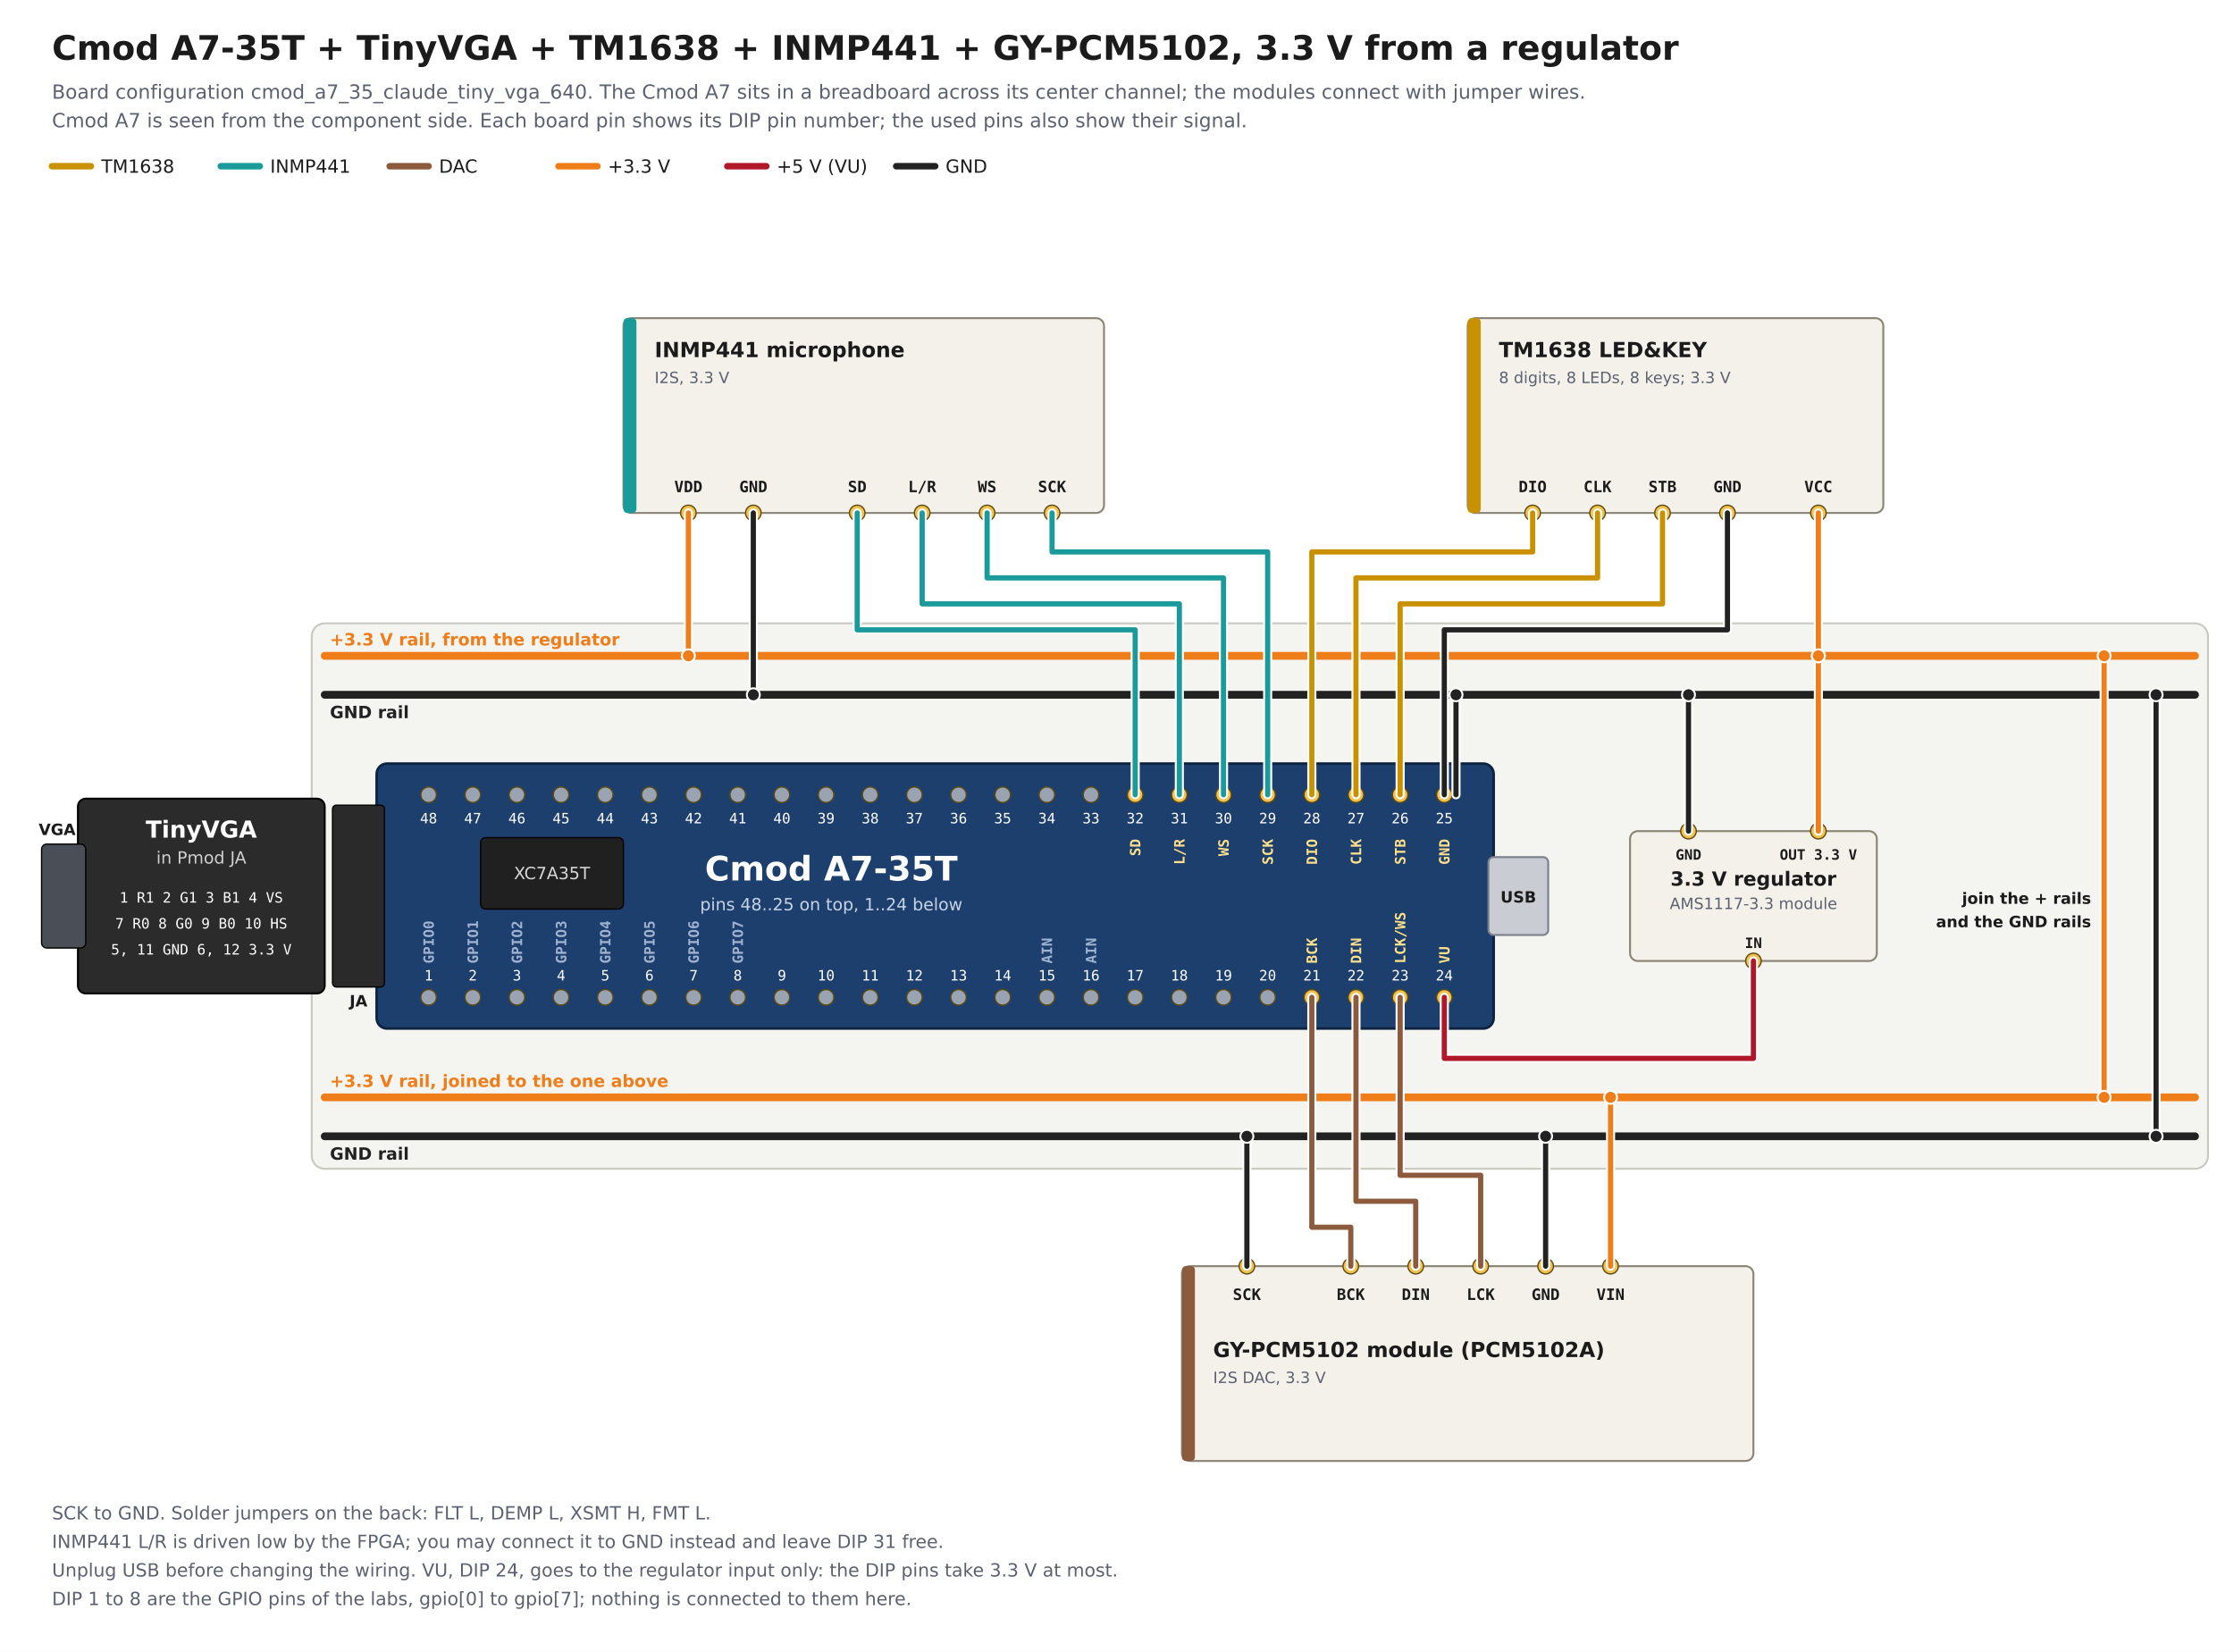
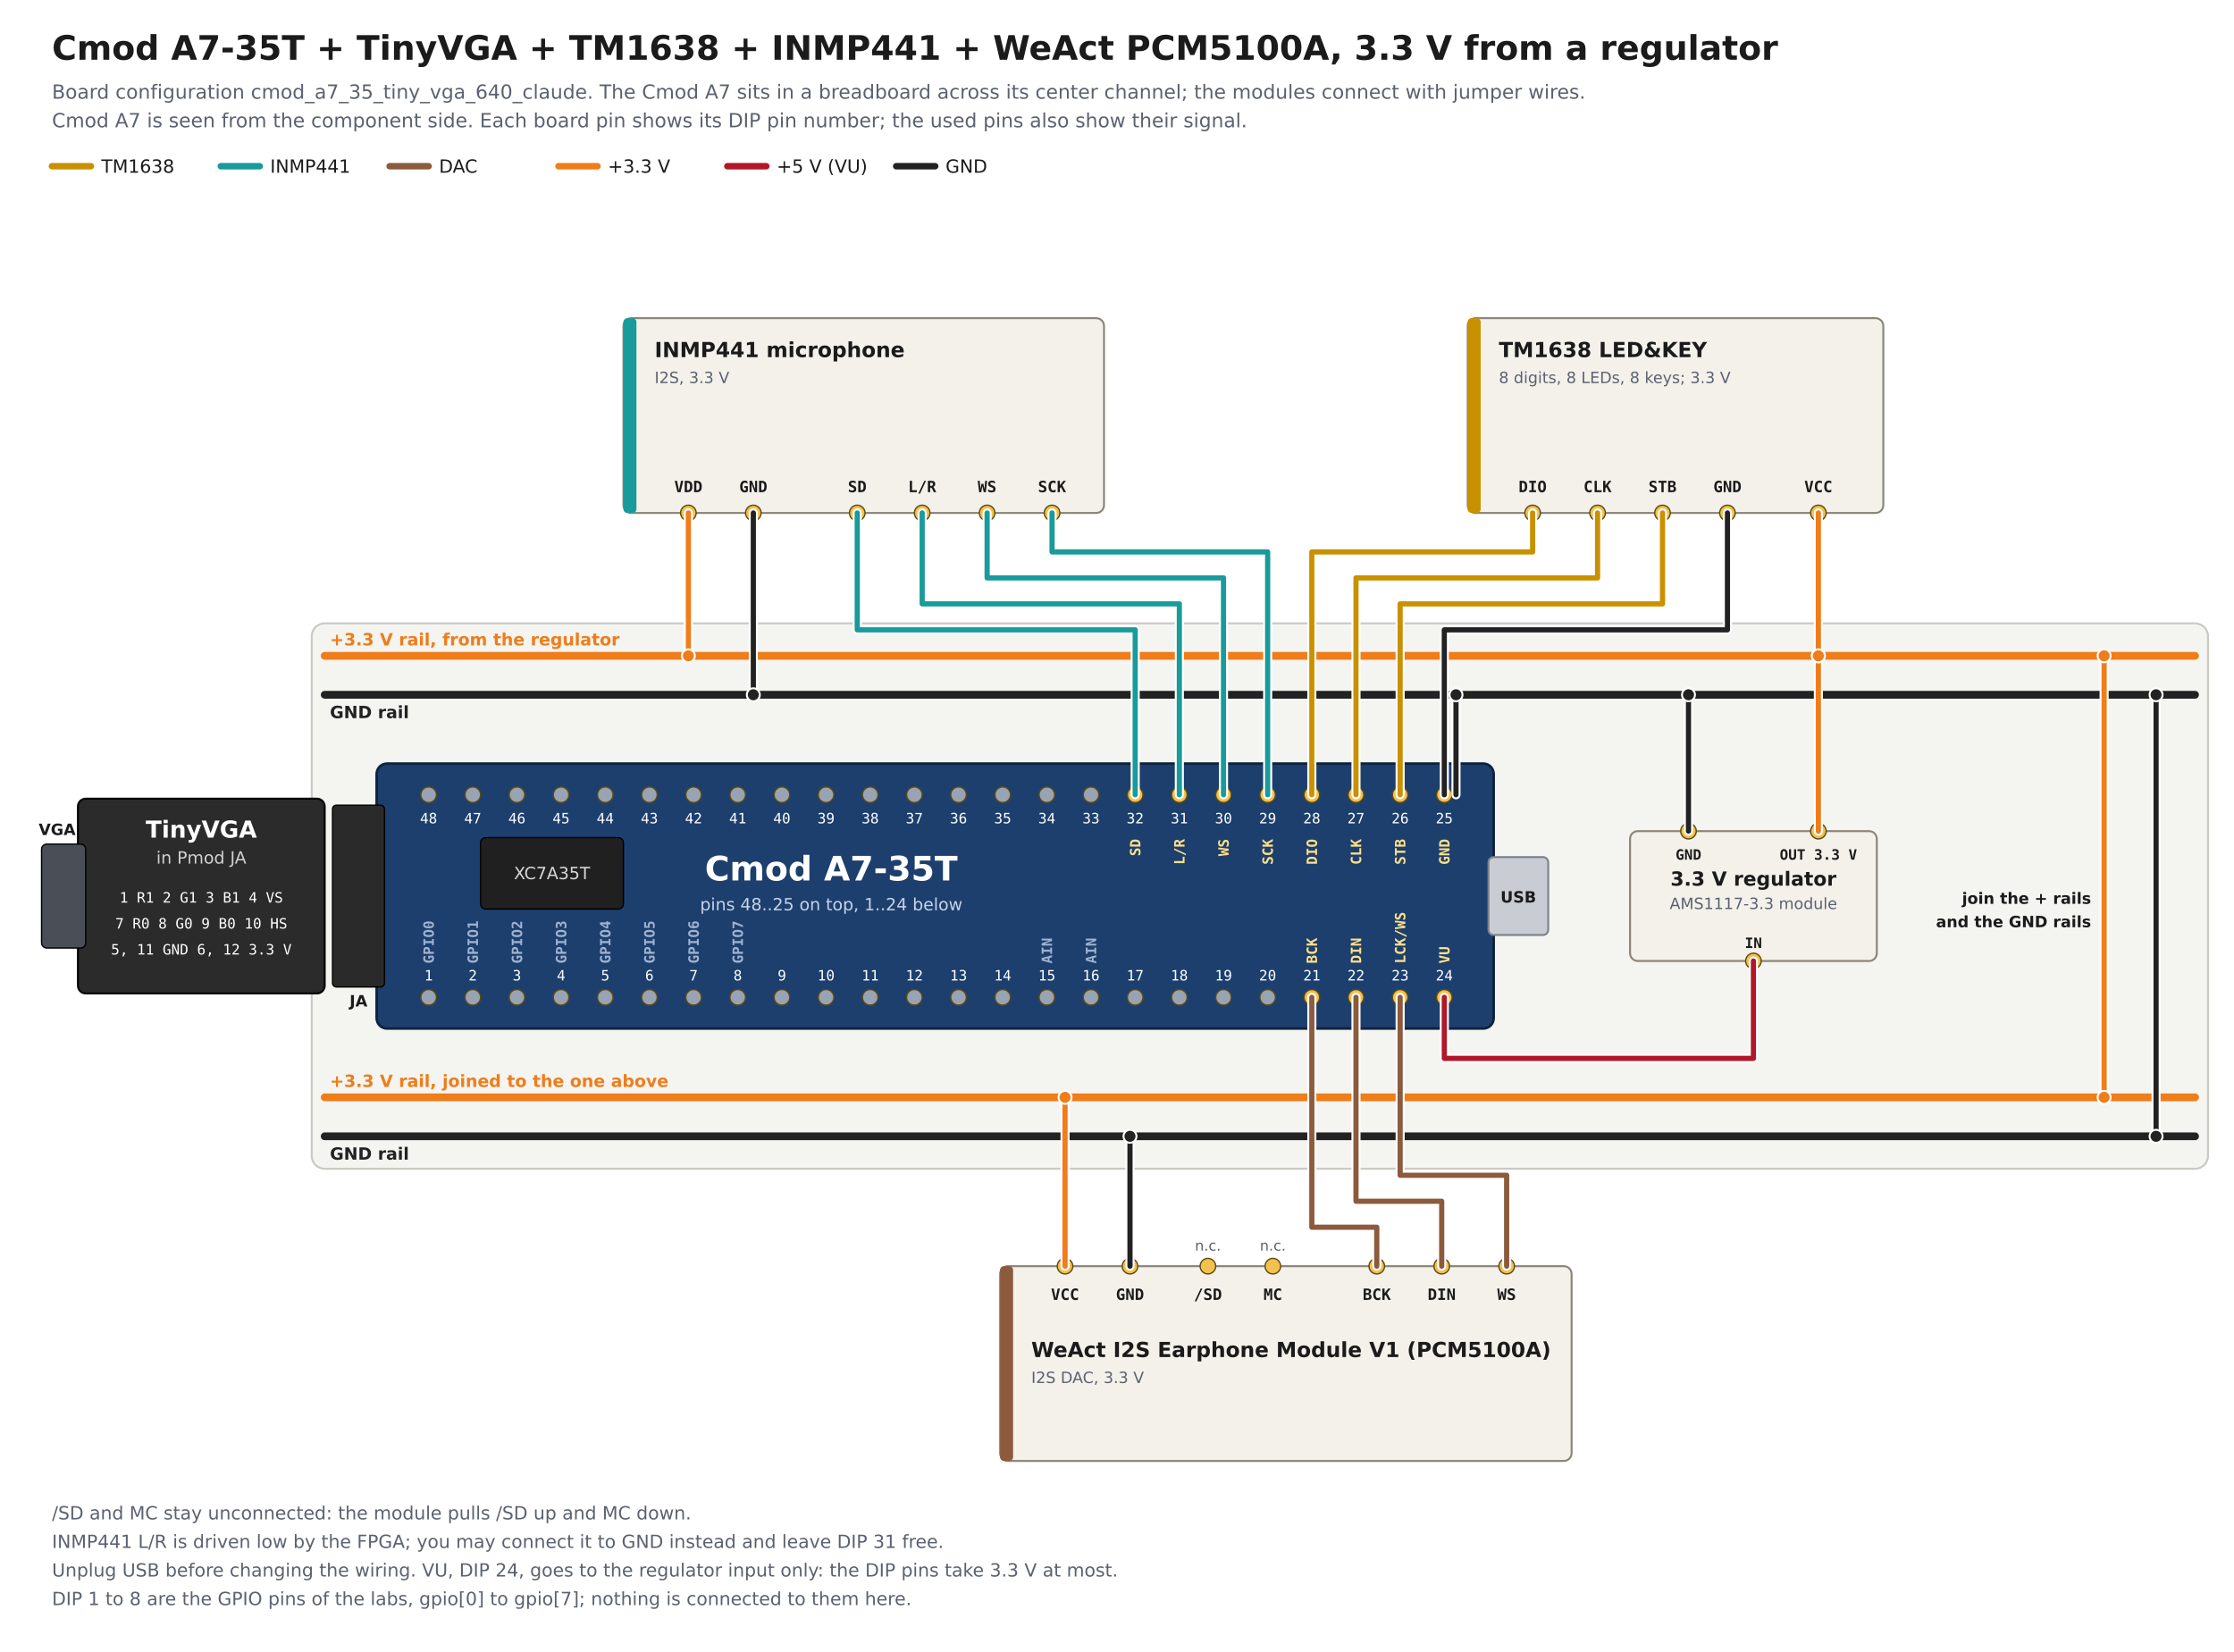
<svg xmlns="http://www.w3.org/2000/svg" width="1720" height="1272" viewBox="0 0 1720 1272">
  <rect width="1720" height="1272" fill="#ffffff" />
-   <text x="40" y="46" font-family="DejaVu Sans, Liberation Sans, Arial, sans-serif" font-size="26" font-weight="bold" fill="#1b1b1b" text-anchor="start">Cmod A7-35T + TinyVGA + TM1638 + INMP441 + GY-PCM5102, 3.3 V from a regulator</text>
-   <text x="40" y="76" font-family="DejaVu Sans, Liberation Sans, Arial, sans-serif" font-size="15" font-weight="normal" fill="#5b6170" text-anchor="start">Board configuration cmod_a7_35_claude_tiny_vga_640. The Cmod A7 sits in a breadboard across its center channel; the modules connect with jumper wires.</text>
+   <text x="40" y="46" font-family="DejaVu Sans, Liberation Sans, Arial, sans-serif" font-size="26" font-weight="bold" fill="#1b1b1b" text-anchor="start">Cmod A7-35T + TinyVGA + TM1638 + INMP441 + WeAct PCM5100A, 3.3 V from a regulator</text>
+   <text x="40" y="76" font-family="DejaVu Sans, Liberation Sans, Arial, sans-serif" font-size="15" font-weight="normal" fill="#5b6170" text-anchor="start">Board configuration cmod_a7_35_tiny_vga_640_claude. The Cmod A7 sits in a breadboard across its center channel; the modules connect with jumper wires.</text>
  <text x="40" y="98" font-family="DejaVu Sans, Liberation Sans, Arial, sans-serif" font-size="15" font-weight="normal" fill="#5b6170" text-anchor="start">Cmod A7 is seen from the component side. Each board pin shows its DIP pin number; the used pins also show their signal.</text>
  <line x1="40" y1="128" x2="70" y2="128" stroke="#c99100" stroke-width="5" stroke-linecap="round" />
  <text x="78" y="133" font-family="DejaVu Sans, Liberation Sans, Arial, sans-serif" font-size="14" font-weight="normal" fill="#1b1b1b" text-anchor="start">TM1638</text>
  <line x1="170" y1="128" x2="200" y2="128" stroke="#1a9a9a" stroke-width="5" stroke-linecap="round" />
  <text x="208" y="133" font-family="DejaVu Sans, Liberation Sans, Arial, sans-serif" font-size="14" font-weight="normal" fill="#1b1b1b" text-anchor="start">INMP441</text>
  <line x1="300" y1="128" x2="330" y2="128" stroke="#8c5a3c" stroke-width="5" stroke-linecap="round" />
  <text x="338" y="133" font-family="DejaVu Sans, Liberation Sans, Arial, sans-serif" font-size="14" font-weight="normal" fill="#1b1b1b" text-anchor="start">DAC</text>
  <line x1="430" y1="128" x2="460" y2="128" stroke="#ef7d1a" stroke-width="5" stroke-linecap="round" />
  <text x="468" y="133" font-family="DejaVu Sans, Liberation Sans, Arial, sans-serif" font-size="14" font-weight="normal" fill="#1b1b1b" text-anchor="start">+3.3 V</text>
  <line x1="560" y1="128" x2="590" y2="128" stroke="#b0182a" stroke-width="5" stroke-linecap="round" />
  <text x="598" y="133" font-family="DejaVu Sans, Liberation Sans, Arial, sans-serif" font-size="14" font-weight="normal" fill="#1b1b1b" text-anchor="start">+5 V (VU)</text>
  <line x1="690" y1="128" x2="720" y2="128" stroke="#222222" stroke-width="5" stroke-linecap="round" />
  <text x="728" y="133" font-family="DejaVu Sans, Liberation Sans, Arial, sans-serif" font-size="14" font-weight="normal" fill="#1b1b1b" text-anchor="start">GND</text>
  <g transform="translate(0 0)">
    <rect x="240" y="480" width="1460" height="420" rx="10" fill="#f4f4f1" stroke="#c9c9c2" stroke-width="1.5" />
    <text x="254" y="497" font-family="DejaVu Sans, Liberation Sans, Arial, sans-serif" font-size="13" font-weight="bold" fill="#ef7d1a" text-anchor="start">+3.3 V rail, from the regulator</text>
    <text x="254" y="553" font-family="DejaVu Sans, Liberation Sans, Arial, sans-serif" font-size="13" font-weight="bold" fill="#222222" text-anchor="start">GND rail</text>
    <text x="254" y="837" font-family="DejaVu Sans, Liberation Sans, Arial, sans-serif" font-size="13" font-weight="bold" fill="#ef7d1a" text-anchor="start">+3.3 V rail, joined to the one above</text>
    <text x="254" y="893" font-family="DejaVu Sans, Liberation Sans, Arial, sans-serif" font-size="13" font-weight="bold" fill="#222222" text-anchor="start">GND rail</text>
    <line x1="250" y1="505" x2="1690" y2="505" stroke="#ef7d1a" stroke-width="6" stroke-linecap="round" />
    <line x1="250" y1="535" x2="1690" y2="535" stroke="#222222" stroke-width="6" stroke-linecap="round" />
    <line x1="250" y1="845" x2="1690" y2="845" stroke="#ef7d1a" stroke-width="6" stroke-linecap="round" />
    <line x1="250" y1="875" x2="1690" y2="875" stroke="#222222" stroke-width="6" stroke-linecap="round" />
    <rect x="290" y="588" width="860" height="204" rx="8" fill="#1d3f6e" stroke="#0e2340" stroke-width="2" />
    <rect x="1146" y="660" width="46" height="60" rx="4" fill="#c9ccd2" stroke="#7d828c" stroke-width="1.5" />
    <text x="1169" y="695" font-family="DejaVu Sans, Liberation Sans, Arial, sans-serif" font-size="12" font-weight="bold" fill="#1b1b1b" text-anchor="middle">USB</text>
    <rect x="370" y="645" width="110" height="55" rx="4" fill="#202020" stroke="#000000" stroke-width="1" />
    <text x="425" y="677" font-family="DejaVu Sans, Liberation Sans, Arial, sans-serif" font-size="13" font-weight="normal" fill="#d8d8d8" text-anchor="middle">XC7A35T</text>
    <text x="640" y="678" font-family="DejaVu Sans, Liberation Sans, Arial, sans-serif" font-size="26" font-weight="bold" fill="#ffffff" text-anchor="middle">Cmod A7-35T</text>
    <text x="640" y="701" font-family="DejaVu Sans, Liberation Sans, Arial, sans-serif" font-size="13" font-weight="normal" fill="#c7d3e6" text-anchor="middle">pins 48..25 on top, 1..24 below</text>
    <circle cx="330" cy="768" r="6" fill="#9aa3b2" stroke="#5c4a12" stroke-width="1" />
    <text x="330" y="755" font-family="DejaVu Sans Mono, Liberation Mono, monospace" font-size="11" font-weight="normal" fill="#ffffff" text-anchor="middle">1</text>
    <text x="334" y="742" font-family="DejaVu Sans Mono, Liberation Mono, monospace" font-size="11" font-weight="bold" fill="#9fb2cf" text-anchor="start" transform="rotate(-90 334 742)">GPIO0</text>
    <circle cx="364" cy="768" r="6" fill="#9aa3b2" stroke="#5c4a12" stroke-width="1" />
    <text x="364" y="755" font-family="DejaVu Sans Mono, Liberation Mono, monospace" font-size="11" font-weight="normal" fill="#ffffff" text-anchor="middle">2</text>
    <text x="368" y="742" font-family="DejaVu Sans Mono, Liberation Mono, monospace" font-size="11" font-weight="bold" fill="#9fb2cf" text-anchor="start" transform="rotate(-90 368 742)">GPIO1</text>
    <circle cx="398" cy="768" r="6" fill="#9aa3b2" stroke="#5c4a12" stroke-width="1" />
    <text x="398" y="755" font-family="DejaVu Sans Mono, Liberation Mono, monospace" font-size="11" font-weight="normal" fill="#ffffff" text-anchor="middle">3</text>
    <text x="402" y="742" font-family="DejaVu Sans Mono, Liberation Mono, monospace" font-size="11" font-weight="bold" fill="#9fb2cf" text-anchor="start" transform="rotate(-90 402 742)">GPIO2</text>
    <circle cx="432" cy="768" r="6" fill="#9aa3b2" stroke="#5c4a12" stroke-width="1" />
    <text x="432" y="755" font-family="DejaVu Sans Mono, Liberation Mono, monospace" font-size="11" font-weight="normal" fill="#ffffff" text-anchor="middle">4</text>
    <text x="436" y="742" font-family="DejaVu Sans Mono, Liberation Mono, monospace" font-size="11" font-weight="bold" fill="#9fb2cf" text-anchor="start" transform="rotate(-90 436 742)">GPIO3</text>
    <circle cx="466" cy="768" r="6" fill="#9aa3b2" stroke="#5c4a12" stroke-width="1" />
    <text x="466" y="755" font-family="DejaVu Sans Mono, Liberation Mono, monospace" font-size="11" font-weight="normal" fill="#ffffff" text-anchor="middle">5</text>
    <text x="470" y="742" font-family="DejaVu Sans Mono, Liberation Mono, monospace" font-size="11" font-weight="bold" fill="#9fb2cf" text-anchor="start" transform="rotate(-90 470 742)">GPIO4</text>
    <circle cx="500" cy="768" r="6" fill="#9aa3b2" stroke="#5c4a12" stroke-width="1" />
    <text x="500" y="755" font-family="DejaVu Sans Mono, Liberation Mono, monospace" font-size="11" font-weight="normal" fill="#ffffff" text-anchor="middle">6</text>
    <text x="504" y="742" font-family="DejaVu Sans Mono, Liberation Mono, monospace" font-size="11" font-weight="bold" fill="#9fb2cf" text-anchor="start" transform="rotate(-90 504 742)">GPIO5</text>
    <circle cx="534" cy="768" r="6" fill="#9aa3b2" stroke="#5c4a12" stroke-width="1" />
    <text x="534" y="755" font-family="DejaVu Sans Mono, Liberation Mono, monospace" font-size="11" font-weight="normal" fill="#ffffff" text-anchor="middle">7</text>
    <text x="538" y="742" font-family="DejaVu Sans Mono, Liberation Mono, monospace" font-size="11" font-weight="bold" fill="#9fb2cf" text-anchor="start" transform="rotate(-90 538 742)">GPIO6</text>
    <circle cx="568" cy="768" r="6" fill="#9aa3b2" stroke="#5c4a12" stroke-width="1" />
    <text x="568" y="755" font-family="DejaVu Sans Mono, Liberation Mono, monospace" font-size="11" font-weight="normal" fill="#ffffff" text-anchor="middle">8</text>
    <text x="572" y="742" font-family="DejaVu Sans Mono, Liberation Mono, monospace" font-size="11" font-weight="bold" fill="#9fb2cf" text-anchor="start" transform="rotate(-90 572 742)">GPIO7</text>
    <circle cx="602" cy="768" r="6" fill="#9aa3b2" stroke="#5c4a12" stroke-width="1" />
    <text x="602" y="755" font-family="DejaVu Sans Mono, Liberation Mono, monospace" font-size="11" font-weight="normal" fill="#ffffff" text-anchor="middle">9</text>
    <circle cx="636" cy="768" r="6" fill="#9aa3b2" stroke="#5c4a12" stroke-width="1" />
    <text x="636" y="755" font-family="DejaVu Sans Mono, Liberation Mono, monospace" font-size="11" font-weight="normal" fill="#ffffff" text-anchor="middle">10</text>
    <circle cx="670" cy="768" r="6" fill="#9aa3b2" stroke="#5c4a12" stroke-width="1" />
    <text x="670" y="755" font-family="DejaVu Sans Mono, Liberation Mono, monospace" font-size="11" font-weight="normal" fill="#ffffff" text-anchor="middle">11</text>
    <circle cx="704" cy="768" r="6" fill="#9aa3b2" stroke="#5c4a12" stroke-width="1" />
    <text x="704" y="755" font-family="DejaVu Sans Mono, Liberation Mono, monospace" font-size="11" font-weight="normal" fill="#ffffff" text-anchor="middle">12</text>
    <circle cx="738" cy="768" r="6" fill="#9aa3b2" stroke="#5c4a12" stroke-width="1" />
    <text x="738" y="755" font-family="DejaVu Sans Mono, Liberation Mono, monospace" font-size="11" font-weight="normal" fill="#ffffff" text-anchor="middle">13</text>
    <circle cx="772" cy="768" r="6" fill="#9aa3b2" stroke="#5c4a12" stroke-width="1" />
    <text x="772" y="755" font-family="DejaVu Sans Mono, Liberation Mono, monospace" font-size="11" font-weight="normal" fill="#ffffff" text-anchor="middle">14</text>
    <circle cx="806" cy="768" r="6" fill="#9aa3b2" stroke="#5c4a12" stroke-width="1" />
    <text x="806" y="755" font-family="DejaVu Sans Mono, Liberation Mono, monospace" font-size="11" font-weight="normal" fill="#ffffff" text-anchor="middle">15</text>
    <text x="810" y="742" font-family="DejaVu Sans Mono, Liberation Mono, monospace" font-size="11" font-weight="bold" fill="#9fb2cf" text-anchor="start" transform="rotate(-90 810 742)">AIN</text>
    <circle cx="840" cy="768" r="6" fill="#9aa3b2" stroke="#5c4a12" stroke-width="1" />
    <text x="840" y="755" font-family="DejaVu Sans Mono, Liberation Mono, monospace" font-size="11" font-weight="normal" fill="#ffffff" text-anchor="middle">16</text>
    <text x="844" y="742" font-family="DejaVu Sans Mono, Liberation Mono, monospace" font-size="11" font-weight="bold" fill="#9fb2cf" text-anchor="start" transform="rotate(-90 844 742)">AIN</text>
    <circle cx="874" cy="768" r="6" fill="#9aa3b2" stroke="#5c4a12" stroke-width="1" />
    <text x="874" y="755" font-family="DejaVu Sans Mono, Liberation Mono, monospace" font-size="11" font-weight="normal" fill="#ffffff" text-anchor="middle">17</text>
    <circle cx="908" cy="768" r="6" fill="#9aa3b2" stroke="#5c4a12" stroke-width="1" />
    <text x="908" y="755" font-family="DejaVu Sans Mono, Liberation Mono, monospace" font-size="11" font-weight="normal" fill="#ffffff" text-anchor="middle">18</text>
    <circle cx="942" cy="768" r="6" fill="#9aa3b2" stroke="#5c4a12" stroke-width="1" />
    <text x="942" y="755" font-family="DejaVu Sans Mono, Liberation Mono, monospace" font-size="11" font-weight="normal" fill="#ffffff" text-anchor="middle">19</text>
    <circle cx="976" cy="768" r="6" fill="#9aa3b2" stroke="#5c4a12" stroke-width="1" />
    <text x="976" y="755" font-family="DejaVu Sans Mono, Liberation Mono, monospace" font-size="11" font-weight="normal" fill="#ffffff" text-anchor="middle">20</text>
    <circle cx="1010" cy="768" r="6" fill="#f2c14e" stroke="#5c4a12" stroke-width="1" />
    <text x="1010" y="755" font-family="DejaVu Sans Mono, Liberation Mono, monospace" font-size="11" font-weight="normal" fill="#ffffff" text-anchor="middle">21</text>
    <text x="1014" y="742" font-family="DejaVu Sans Mono, Liberation Mono, monospace" font-size="11" font-weight="bold" fill="#ffe08a" text-anchor="start" transform="rotate(-90 1014 742)">BCK</text>
    <circle cx="1044" cy="768" r="6" fill="#f2c14e" stroke="#5c4a12" stroke-width="1" />
    <text x="1044" y="755" font-family="DejaVu Sans Mono, Liberation Mono, monospace" font-size="11" font-weight="normal" fill="#ffffff" text-anchor="middle">22</text>
    <text x="1048" y="742" font-family="DejaVu Sans Mono, Liberation Mono, monospace" font-size="11" font-weight="bold" fill="#ffe08a" text-anchor="start" transform="rotate(-90 1048 742)">DIN</text>
    <circle cx="1078" cy="768" r="6" fill="#f2c14e" stroke="#5c4a12" stroke-width="1" />
    <text x="1078" y="755" font-family="DejaVu Sans Mono, Liberation Mono, monospace" font-size="11" font-weight="normal" fill="#ffffff" text-anchor="middle">23</text>
    <text x="1082" y="742" font-family="DejaVu Sans Mono, Liberation Mono, monospace" font-size="11" font-weight="bold" fill="#ffe08a" text-anchor="start" transform="rotate(-90 1082 742)">LCK/WS</text>
    <circle cx="1112" cy="768" r="6" fill="#f2c14e" stroke="#5c4a12" stroke-width="1" />
    <text x="1112" y="755" font-family="DejaVu Sans Mono, Liberation Mono, monospace" font-size="11" font-weight="normal" fill="#ffffff" text-anchor="middle">24</text>
    <text x="1116" y="742" font-family="DejaVu Sans Mono, Liberation Mono, monospace" font-size="11" font-weight="bold" fill="#ffe08a" text-anchor="start" transform="rotate(-90 1116 742)">VU</text>
    <circle cx="1112" cy="612" r="6" fill="#f2c14e" stroke="#5c4a12" stroke-width="1" />
    <text x="1112" y="634" font-family="DejaVu Sans Mono, Liberation Mono, monospace" font-size="11" font-weight="normal" fill="#ffffff" text-anchor="middle">25</text>
    <text x="1116" y="646" font-family="DejaVu Sans Mono, Liberation Mono, monospace" font-size="11" font-weight="bold" fill="#ffe08a" text-anchor="end" transform="rotate(-90 1116 646)">GND</text>
    <circle cx="1078" cy="612" r="6" fill="#f2c14e" stroke="#5c4a12" stroke-width="1" />
    <text x="1078" y="634" font-family="DejaVu Sans Mono, Liberation Mono, monospace" font-size="11" font-weight="normal" fill="#ffffff" text-anchor="middle">26</text>
    <text x="1082" y="646" font-family="DejaVu Sans Mono, Liberation Mono, monospace" font-size="11" font-weight="bold" fill="#ffe08a" text-anchor="end" transform="rotate(-90 1082 646)">STB</text>
    <circle cx="1044" cy="612" r="6" fill="#f2c14e" stroke="#5c4a12" stroke-width="1" />
    <text x="1044" y="634" font-family="DejaVu Sans Mono, Liberation Mono, monospace" font-size="11" font-weight="normal" fill="#ffffff" text-anchor="middle">27</text>
    <text x="1048" y="646" font-family="DejaVu Sans Mono, Liberation Mono, monospace" font-size="11" font-weight="bold" fill="#ffe08a" text-anchor="end" transform="rotate(-90 1048 646)">CLK</text>
    <circle cx="1010" cy="612" r="6" fill="#f2c14e" stroke="#5c4a12" stroke-width="1" />
    <text x="1010" y="634" font-family="DejaVu Sans Mono, Liberation Mono, monospace" font-size="11" font-weight="normal" fill="#ffffff" text-anchor="middle">28</text>
    <text x="1014" y="646" font-family="DejaVu Sans Mono, Liberation Mono, monospace" font-size="11" font-weight="bold" fill="#ffe08a" text-anchor="end" transform="rotate(-90 1014 646)">DIO</text>
    <circle cx="976" cy="612" r="6" fill="#f2c14e" stroke="#5c4a12" stroke-width="1" />
    <text x="976" y="634" font-family="DejaVu Sans Mono, Liberation Mono, monospace" font-size="11" font-weight="normal" fill="#ffffff" text-anchor="middle">29</text>
    <text x="980" y="646" font-family="DejaVu Sans Mono, Liberation Mono, monospace" font-size="11" font-weight="bold" fill="#ffe08a" text-anchor="end" transform="rotate(-90 980 646)">SCK</text>
    <circle cx="942" cy="612" r="6" fill="#f2c14e" stroke="#5c4a12" stroke-width="1" />
    <text x="942" y="634" font-family="DejaVu Sans Mono, Liberation Mono, monospace" font-size="11" font-weight="normal" fill="#ffffff" text-anchor="middle">30</text>
    <text x="946" y="646" font-family="DejaVu Sans Mono, Liberation Mono, monospace" font-size="11" font-weight="bold" fill="#ffe08a" text-anchor="end" transform="rotate(-90 946 646)">WS</text>
    <circle cx="908" cy="612" r="6" fill="#f2c14e" stroke="#5c4a12" stroke-width="1" />
    <text x="908" y="634" font-family="DejaVu Sans Mono, Liberation Mono, monospace" font-size="11" font-weight="normal" fill="#ffffff" text-anchor="middle">31</text>
    <text x="912" y="646" font-family="DejaVu Sans Mono, Liberation Mono, monospace" font-size="11" font-weight="bold" fill="#ffe08a" text-anchor="end" transform="rotate(-90 912 646)">L/R</text>
    <circle cx="874" cy="612" r="6" fill="#f2c14e" stroke="#5c4a12" stroke-width="1" />
    <text x="874" y="634" font-family="DejaVu Sans Mono, Liberation Mono, monospace" font-size="11" font-weight="normal" fill="#ffffff" text-anchor="middle">32</text>
    <text x="878" y="646" font-family="DejaVu Sans Mono, Liberation Mono, monospace" font-size="11" font-weight="bold" fill="#ffe08a" text-anchor="end" transform="rotate(-90 878 646)">SD</text>
    <circle cx="840" cy="612" r="6" fill="#9aa3b2" stroke="#5c4a12" stroke-width="1" />
    <text x="840" y="634" font-family="DejaVu Sans Mono, Liberation Mono, monospace" font-size="11" font-weight="normal" fill="#ffffff" text-anchor="middle">33</text>
    <circle cx="806" cy="612" r="6" fill="#9aa3b2" stroke="#5c4a12" stroke-width="1" />
    <text x="806" y="634" font-family="DejaVu Sans Mono, Liberation Mono, monospace" font-size="11" font-weight="normal" fill="#ffffff" text-anchor="middle">34</text>
    <circle cx="772" cy="612" r="6" fill="#9aa3b2" stroke="#5c4a12" stroke-width="1" />
    <text x="772" y="634" font-family="DejaVu Sans Mono, Liberation Mono, monospace" font-size="11" font-weight="normal" fill="#ffffff" text-anchor="middle">35</text>
    <circle cx="738" cy="612" r="6" fill="#9aa3b2" stroke="#5c4a12" stroke-width="1" />
    <text x="738" y="634" font-family="DejaVu Sans Mono, Liberation Mono, monospace" font-size="11" font-weight="normal" fill="#ffffff" text-anchor="middle">36</text>
    <circle cx="704" cy="612" r="6" fill="#9aa3b2" stroke="#5c4a12" stroke-width="1" />
    <text x="704" y="634" font-family="DejaVu Sans Mono, Liberation Mono, monospace" font-size="11" font-weight="normal" fill="#ffffff" text-anchor="middle">37</text>
    <circle cx="670" cy="612" r="6" fill="#9aa3b2" stroke="#5c4a12" stroke-width="1" />
    <text x="670" y="634" font-family="DejaVu Sans Mono, Liberation Mono, monospace" font-size="11" font-weight="normal" fill="#ffffff" text-anchor="middle">38</text>
    <circle cx="636" cy="612" r="6" fill="#9aa3b2" stroke="#5c4a12" stroke-width="1" />
    <text x="636" y="634" font-family="DejaVu Sans Mono, Liberation Mono, monospace" font-size="11" font-weight="normal" fill="#ffffff" text-anchor="middle">39</text>
    <circle cx="602" cy="612" r="6" fill="#9aa3b2" stroke="#5c4a12" stroke-width="1" />
    <text x="602" y="634" font-family="DejaVu Sans Mono, Liberation Mono, monospace" font-size="11" font-weight="normal" fill="#ffffff" text-anchor="middle">40</text>
    <circle cx="568" cy="612" r="6" fill="#9aa3b2" stroke="#5c4a12" stroke-width="1" />
    <text x="568" y="634" font-family="DejaVu Sans Mono, Liberation Mono, monospace" font-size="11" font-weight="normal" fill="#ffffff" text-anchor="middle">41</text>
    <circle cx="534" cy="612" r="6" fill="#9aa3b2" stroke="#5c4a12" stroke-width="1" />
    <text x="534" y="634" font-family="DejaVu Sans Mono, Liberation Mono, monospace" font-size="11" font-weight="normal" fill="#ffffff" text-anchor="middle">42</text>
    <circle cx="500" cy="612" r="6" fill="#9aa3b2" stroke="#5c4a12" stroke-width="1" />
    <text x="500" y="634" font-family="DejaVu Sans Mono, Liberation Mono, monospace" font-size="11" font-weight="normal" fill="#ffffff" text-anchor="middle">43</text>
    <circle cx="466" cy="612" r="6" fill="#9aa3b2" stroke="#5c4a12" stroke-width="1" />
    <text x="466" y="634" font-family="DejaVu Sans Mono, Liberation Mono, monospace" font-size="11" font-weight="normal" fill="#ffffff" text-anchor="middle">44</text>
    <circle cx="432" cy="612" r="6" fill="#9aa3b2" stroke="#5c4a12" stroke-width="1" />
    <text x="432" y="634" font-family="DejaVu Sans Mono, Liberation Mono, monospace" font-size="11" font-weight="normal" fill="#ffffff" text-anchor="middle">45</text>
    <circle cx="398" cy="612" r="6" fill="#9aa3b2" stroke="#5c4a12" stroke-width="1" />
    <text x="398" y="634" font-family="DejaVu Sans Mono, Liberation Mono, monospace" font-size="11" font-weight="normal" fill="#ffffff" text-anchor="middle">46</text>
    <circle cx="364" cy="612" r="6" fill="#9aa3b2" stroke="#5c4a12" stroke-width="1" />
    <text x="364" y="634" font-family="DejaVu Sans Mono, Liberation Mono, monospace" font-size="11" font-weight="normal" fill="#ffffff" text-anchor="middle">47</text>
    <circle cx="330" cy="612" r="6" fill="#9aa3b2" stroke="#5c4a12" stroke-width="1" />
    <text x="330" y="634" font-family="DejaVu Sans Mono, Liberation Mono, monospace" font-size="11" font-weight="normal" fill="#ffffff" text-anchor="middle">48</text>
    <rect x="256" y="620" width="40" height="140" rx="3" fill="#2a2a2a" stroke="#000000" stroke-width="1" />
    <text x="276" y="775" font-family="DejaVu Sans, Liberation Sans, Arial, sans-serif" font-size="12" font-weight="bold" fill="#1b1b1b" text-anchor="middle">JA</text>
    <rect x="60" y="615" width="190" height="150" rx="6" fill="#2b2b2b" stroke="#000000" stroke-width="1.5" />
    <rect x="32" y="650" width="34" height="80" rx="4" fill="#4a4f57" stroke="#000000" stroke-width="1" />
    <text x="155" y="645" font-family="DejaVu Sans, Liberation Sans, Arial, sans-serif" font-size="18" font-weight="bold" fill="#ffffff" text-anchor="middle">TinyVGA</text>
    <text x="155" y="665" font-family="DejaVu Sans, Liberation Sans, Arial, sans-serif" font-size="13" font-weight="normal" fill="#d0d0d0" text-anchor="middle">in Pmod JA</text>
    <text x="155" y="695" font-family="DejaVu Sans Mono, Liberation Mono, monospace" font-size="11" font-weight="normal" fill="#ffffff" text-anchor="middle">1 R1  2 G1  3 B1  4 VS</text>
    <text x="155" y="715" font-family="DejaVu Sans Mono, Liberation Mono, monospace" font-size="11" font-weight="normal" fill="#ffffff" text-anchor="middle">7 R0  8 G0  9 B0 10 HS</text>
    <text x="155" y="735" font-family="DejaVu Sans Mono, Liberation Mono, monospace" font-size="11" font-weight="normal" fill="#ffffff" text-anchor="middle">5, 11 GND   6, 12 3.3 V</text>
    <text x="44" y="643" font-family="DejaVu Sans, Liberation Sans, Arial, sans-serif" font-size="12" font-weight="bold" fill="#1b1b1b" text-anchor="middle">VGA</text>
    <polyline points="1121,612 1121,535" fill="none" stroke="#ffffff" stroke-width="7" stroke-linejoin="round" stroke-linecap="round" />
    <polyline points="1121,612 1121,535" fill="none" stroke="#222222" stroke-width="4" stroke-linejoin="round" stroke-linecap="round" />
    <circle cx="1121" cy="535" r="5" fill="#222222" stroke="#ffffff" stroke-width="1.5" />
    <polyline points="1620,505 1620,845" fill="none" stroke="#ffffff" stroke-width="7" stroke-linejoin="round" stroke-linecap="round" />
    <polyline points="1620,505 1620,845" fill="none" stroke="#ef7d1a" stroke-width="4" stroke-linejoin="round" stroke-linecap="round" />
    <circle cx="1620" cy="505" r="5" fill="#ef7d1a" stroke="#ffffff" stroke-width="1.5" />
    <circle cx="1620" cy="845" r="5" fill="#ef7d1a" stroke="#ffffff" stroke-width="1.5" />
    <polyline points="1660,535 1660,875" fill="none" stroke="#ffffff" stroke-width="7" stroke-linejoin="round" stroke-linecap="round" />
    <polyline points="1660,535 1660,875" fill="none" stroke="#222222" stroke-width="4" stroke-linejoin="round" stroke-linecap="round" />
    <circle cx="1660" cy="535" r="5" fill="#222222" stroke="#ffffff" stroke-width="1.5" />
    <circle cx="1660" cy="875" r="5" fill="#222222" stroke="#ffffff" stroke-width="1.5" />
    <text x="1610" y="696" font-family="DejaVu Sans, Liberation Sans, Arial, sans-serif" font-size="12" font-weight="bold" fill="#1b1b1b" text-anchor="end">join the + rails</text>
    <text x="1610" y="714" font-family="DejaVu Sans, Liberation Sans, Arial, sans-serif" font-size="12" font-weight="bold" fill="#1b1b1b" text-anchor="end">and the GND rails</text>
    <rect x="1255" y="640" width="190" height="100" rx="6" fill="#f3f1ea" stroke="#8a8577" stroke-width="1.5" />
    <text x="1350.0" y="682" font-family="DejaVu Sans, Liberation Sans, Arial, sans-serif" font-size="15" font-weight="bold" fill="#1b1b1b" text-anchor="middle">3.3 V regulator</text>
    <text x="1350.0" y="700" font-family="DejaVu Sans, Liberation Sans, Arial, sans-serif" font-size="12" font-weight="normal" fill="#5b6170" text-anchor="middle">AMS1117-3.3 module</text>
    <circle cx="1300" cy="640" r="6" fill="#f2c14e" stroke="#5c4a12" stroke-width="1" />
    <text x="1300" y="662" font-family="DejaVu Sans Mono, Liberation Mono, monospace" font-size="11" font-weight="bold" fill="#1b1b1b" text-anchor="middle">GND</text>
    <circle cx="1400" cy="640" r="6" fill="#f2c14e" stroke="#5c4a12" stroke-width="1" />
    <text x="1400" y="662" font-family="DejaVu Sans Mono, Liberation Mono, monospace" font-size="11" font-weight="bold" fill="#1b1b1b" text-anchor="middle">OUT 3.3 V</text>
    <circle cx="1350" cy="740" r="6" fill="#f2c14e" stroke="#5c4a12" stroke-width="1" />
    <text x="1350" y="730" font-family="DejaVu Sans Mono, Liberation Mono, monospace" font-size="11" font-weight="bold" fill="#1b1b1b" text-anchor="middle">IN</text>
    <polyline points="1300,640 1300,535" fill="none" stroke="#ffffff" stroke-width="7" stroke-linejoin="round" stroke-linecap="round" />
    <polyline points="1300,640 1300,535" fill="none" stroke="#222222" stroke-width="4" stroke-linejoin="round" stroke-linecap="round" />
    <circle cx="1300" cy="535" r="5" fill="#222222" stroke="#ffffff" stroke-width="1.5" />
    <polyline points="1400,640 1400,505" fill="none" stroke="#ffffff" stroke-width="7" stroke-linejoin="round" stroke-linecap="round" />
    <polyline points="1400,640 1400,505" fill="none" stroke="#ef7d1a" stroke-width="4" stroke-linejoin="round" stroke-linecap="round" />
    <circle cx="1400" cy="505" r="5" fill="#ef7d1a" stroke="#ffffff" stroke-width="1.5" />
    <polyline points="1112,768 1112,815 1350,815 1350,740" fill="none" stroke="#ffffff" stroke-width="7" stroke-linejoin="round" stroke-linecap="round" />
    <polyline points="1112,768 1112,815 1350,815 1350,740" fill="none" stroke="#b0182a" stroke-width="4" stroke-linejoin="round" stroke-linecap="round" />
    <rect x="480" y="245" width="370" height="150" rx="6" fill="#f3f1ea" stroke="#8a8577" stroke-width="1.5" />
    <rect x="480" y="245" width="10" height="150" rx="3" fill="#1a9a9a" stroke="none" stroke-width="1" />
    <text x="504" y="275" font-family="DejaVu Sans, Liberation Sans, Arial, sans-serif" font-size="16" font-weight="bold" fill="#1b1b1b" text-anchor="start">INMP441 microphone</text>
    <text x="504" y="295" font-family="DejaVu Sans, Liberation Sans, Arial, sans-serif" font-size="12" font-weight="normal" fill="#5b6170" text-anchor="start">I2S, 3.3 V</text>
    <circle cx="530" cy="395" r="6" fill="#f2c14e" stroke="#5c4a12" stroke-width="1" />
    <text x="530" y="379" font-family="DejaVu Sans Mono, Liberation Mono, monospace" font-size="12" font-weight="bold" fill="#1b1b1b" text-anchor="middle">VDD</text>
    <circle cx="580" cy="395" r="6" fill="#f2c14e" stroke="#5c4a12" stroke-width="1" />
    <text x="580" y="379" font-family="DejaVu Sans Mono, Liberation Mono, monospace" font-size="12" font-weight="bold" fill="#1b1b1b" text-anchor="middle">GND</text>
    <circle cx="660" cy="395" r="6" fill="#f2c14e" stroke="#5c4a12" stroke-width="1" />
    <text x="660" y="379" font-family="DejaVu Sans Mono, Liberation Mono, monospace" font-size="12" font-weight="bold" fill="#1b1b1b" text-anchor="middle">SD</text>
    <circle cx="710" cy="395" r="6" fill="#f2c14e" stroke="#5c4a12" stroke-width="1" />
    <text x="710" y="379" font-family="DejaVu Sans Mono, Liberation Mono, monospace" font-size="12" font-weight="bold" fill="#1b1b1b" text-anchor="middle">L/R</text>
    <circle cx="760" cy="395" r="6" fill="#f2c14e" stroke="#5c4a12" stroke-width="1" />
    <text x="760" y="379" font-family="DejaVu Sans Mono, Liberation Mono, monospace" font-size="12" font-weight="bold" fill="#1b1b1b" text-anchor="middle">WS</text>
    <circle cx="810" cy="395" r="6" fill="#f2c14e" stroke="#5c4a12" stroke-width="1" />
    <text x="810" y="379" font-family="DejaVu Sans Mono, Liberation Mono, monospace" font-size="12" font-weight="bold" fill="#1b1b1b" text-anchor="middle">SCK</text>
    <polyline points="530,395 530,505" fill="none" stroke="#ffffff" stroke-width="7" stroke-linejoin="round" stroke-linecap="round" />
    <polyline points="530,395 530,505" fill="none" stroke="#ef7d1a" stroke-width="4" stroke-linejoin="round" stroke-linecap="round" />
    <circle cx="530" cy="505" r="5" fill="#ef7d1a" stroke="#ffffff" stroke-width="1.5" />
    <polyline points="580,395 580,535" fill="none" stroke="#ffffff" stroke-width="7" stroke-linejoin="round" stroke-linecap="round" />
    <polyline points="580,395 580,535" fill="none" stroke="#222222" stroke-width="4" stroke-linejoin="round" stroke-linecap="round" />
    <circle cx="580" cy="535" r="5" fill="#222222" stroke="#ffffff" stroke-width="1.5" />
    <polyline points="976,612 976,425 810,425 810,395" fill="none" stroke="#ffffff" stroke-width="7" stroke-linejoin="round" stroke-linecap="round" />
    <polyline points="976,612 976,425 810,425 810,395" fill="none" stroke="#1a9a9a" stroke-width="4" stroke-linejoin="round" stroke-linecap="round" />
    <polyline points="942,612 942,445 760,445 760,395" fill="none" stroke="#ffffff" stroke-width="7" stroke-linejoin="round" stroke-linecap="round" />
    <polyline points="942,612 942,445 760,445 760,395" fill="none" stroke="#1a9a9a" stroke-width="4" stroke-linejoin="round" stroke-linecap="round" />
    <polyline points="908,612 908,465 710,465 710,395" fill="none" stroke="#ffffff" stroke-width="7" stroke-linejoin="round" stroke-linecap="round" />
    <polyline points="908,612 908,465 710,465 710,395" fill="none" stroke="#1a9a9a" stroke-width="4" stroke-linejoin="round" stroke-linecap="round" />
    <polyline points="874,612 874,485 660,485 660,395" fill="none" stroke="#ffffff" stroke-width="7" stroke-linejoin="round" stroke-linecap="round" />
    <polyline points="874,612 874,485 660,485 660,395" fill="none" stroke="#1a9a9a" stroke-width="4" stroke-linejoin="round" stroke-linecap="round" />
    <rect x="1130" y="245" width="320" height="150" rx="6" fill="#f3f1ea" stroke="#8a8577" stroke-width="1.5" />
    <rect x="1130" y="245" width="10" height="150" rx="3" fill="#c99100" stroke="none" stroke-width="1" />
    <text x="1154" y="275" font-family="DejaVu Sans, Liberation Sans, Arial, sans-serif" font-size="16" font-weight="bold" fill="#1b1b1b" text-anchor="start">TM1638 LED&amp;KEY</text>
    <text x="1154" y="295" font-family="DejaVu Sans, Liberation Sans, Arial, sans-serif" font-size="12" font-weight="normal" fill="#5b6170" text-anchor="start">8 digits, 8 LEDs, 8 keys; 3.3 V</text>
    <circle cx="1180" cy="395" r="6" fill="#f2c14e" stroke="#5c4a12" stroke-width="1" />
    <text x="1180" y="379" font-family="DejaVu Sans Mono, Liberation Mono, monospace" font-size="12" font-weight="bold" fill="#1b1b1b" text-anchor="middle">DIO</text>
    <circle cx="1230" cy="395" r="6" fill="#f2c14e" stroke="#5c4a12" stroke-width="1" />
    <text x="1230" y="379" font-family="DejaVu Sans Mono, Liberation Mono, monospace" font-size="12" font-weight="bold" fill="#1b1b1b" text-anchor="middle">CLK</text>
    <circle cx="1280" cy="395" r="6" fill="#f2c14e" stroke="#5c4a12" stroke-width="1" />
    <text x="1280" y="379" font-family="DejaVu Sans Mono, Liberation Mono, monospace" font-size="12" font-weight="bold" fill="#1b1b1b" text-anchor="middle">STB</text>
    <circle cx="1330" cy="395" r="6" fill="#f2c14e" stroke="#5c4a12" stroke-width="1" />
    <text x="1330" y="379" font-family="DejaVu Sans Mono, Liberation Mono, monospace" font-size="12" font-weight="bold" fill="#1b1b1b" text-anchor="middle">GND</text>
    <circle cx="1400" cy="395" r="6" fill="#f2c14e" stroke="#5c4a12" stroke-width="1" />
    <text x="1400" y="379" font-family="DejaVu Sans Mono, Liberation Mono, monospace" font-size="12" font-weight="bold" fill="#1b1b1b" text-anchor="middle">VCC</text>
    <polyline points="1400,395 1400,505" fill="none" stroke="#ffffff" stroke-width="7" stroke-linejoin="round" stroke-linecap="round" />
    <polyline points="1400,395 1400,505" fill="none" stroke="#ef7d1a" stroke-width="4" stroke-linejoin="round" stroke-linecap="round" />
    <circle cx="1400" cy="505" r="5" fill="#ef7d1a" stroke="#ffffff" stroke-width="1.5" />
    <polyline points="1010,612 1010,425 1180,425 1180,395" fill="none" stroke="#ffffff" stroke-width="7" stroke-linejoin="round" stroke-linecap="round" />
    <polyline points="1010,612 1010,425 1180,425 1180,395" fill="none" stroke="#c99100" stroke-width="4" stroke-linejoin="round" stroke-linecap="round" />
    <polyline points="1044,612 1044,445 1230,445 1230,395" fill="none" stroke="#ffffff" stroke-width="7" stroke-linejoin="round" stroke-linecap="round" />
    <polyline points="1044,612 1044,445 1230,445 1230,395" fill="none" stroke="#c99100" stroke-width="4" stroke-linejoin="round" stroke-linecap="round" />
    <polyline points="1078,612 1078,465 1280,465 1280,395" fill="none" stroke="#ffffff" stroke-width="7" stroke-linejoin="round" stroke-linecap="round" />
    <polyline points="1078,612 1078,465 1280,465 1280,395" fill="none" stroke="#c99100" stroke-width="4" stroke-linejoin="round" stroke-linecap="round" />
    <polyline points="1112,612 1112,485 1330,485 1330,395" fill="none" stroke="#ffffff" stroke-width="7" stroke-linejoin="round" stroke-linecap="round" />
    <polyline points="1112,612 1112,485 1330,485 1330,395" fill="none" stroke="#222222" stroke-width="4" stroke-linejoin="round" stroke-linecap="round" />
-     <rect x="910" y="975" width="440" height="150" rx="6" fill="#f3f1ea" stroke="#8a8577" stroke-width="1.5" />
-     <rect x="910" y="975" width="10" height="150" rx="3" fill="#8c5a3c" stroke="none" stroke-width="1" />
-     <text x="934" y="1045" font-family="DejaVu Sans, Liberation Sans, Arial, sans-serif" font-size="16" font-weight="bold" fill="#1b1b1b" text-anchor="start">GY-PCM5102 module (PCM5102A)</text>
-     <text x="934" y="1065" font-family="DejaVu Sans, Liberation Sans, Arial, sans-serif" font-size="12" font-weight="normal" fill="#5b6170" text-anchor="start">I2S DAC, 3.3 V</text>
-     <circle cx="960" cy="975" r="6" fill="#f2c14e" stroke="#5c4a12" stroke-width="1" />
-     <text x="960" y="1001" font-family="DejaVu Sans Mono, Liberation Mono, monospace" font-size="12" font-weight="bold" fill="#1b1b1b" text-anchor="middle">SCK</text>
-     <circle cx="1040" cy="975" r="6" fill="#f2c14e" stroke="#5c4a12" stroke-width="1" />
-     <text x="1040" y="1001" font-family="DejaVu Sans Mono, Liberation Mono, monospace" font-size="12" font-weight="bold" fill="#1b1b1b" text-anchor="middle">BCK</text>
-     <circle cx="1090" cy="975" r="6" fill="#f2c14e" stroke="#5c4a12" stroke-width="1" />
-     <text x="1090" y="1001" font-family="DejaVu Sans Mono, Liberation Mono, monospace" font-size="12" font-weight="bold" fill="#1b1b1b" text-anchor="middle">DIN</text>
-     <circle cx="1140" cy="975" r="6" fill="#f2c14e" stroke="#5c4a12" stroke-width="1" />
-     <text x="1140" y="1001" font-family="DejaVu Sans Mono, Liberation Mono, monospace" font-size="12" font-weight="bold" fill="#1b1b1b" text-anchor="middle">LCK</text>
-     <circle cx="1190" cy="975" r="6" fill="#f2c14e" stroke="#5c4a12" stroke-width="1" />
-     <text x="1190" y="1001" font-family="DejaVu Sans Mono, Liberation Mono, monospace" font-size="12" font-weight="bold" fill="#1b1b1b" text-anchor="middle">GND</text>
-     <circle cx="1240" cy="975" r="6" fill="#f2c14e" stroke="#5c4a12" stroke-width="1" />
-     <text x="1240" y="1001" font-family="DejaVu Sans Mono, Liberation Mono, monospace" font-size="12" font-weight="bold" fill="#1b1b1b" text-anchor="middle">VIN</text>
-     <polyline points="1240,975 1240,845" fill="none" stroke="#ffffff" stroke-width="7" stroke-linejoin="round" stroke-linecap="round" />
-     <polyline points="1240,975 1240,845" fill="none" stroke="#ef7d1a" stroke-width="4" stroke-linejoin="round" stroke-linecap="round" />
-     <circle cx="1240" cy="845" r="5" fill="#ef7d1a" stroke="#ffffff" stroke-width="1.5" />
-     <polyline points="1190,975 1190,875" fill="none" stroke="#ffffff" stroke-width="7" stroke-linejoin="round" stroke-linecap="round" />
-     <polyline points="1190,975 1190,875" fill="none" stroke="#222222" stroke-width="4" stroke-linejoin="round" stroke-linecap="round" />
-     <circle cx="1190" cy="875" r="5" fill="#222222" stroke="#ffffff" stroke-width="1.5" />
-     <polyline points="960,975 960,875" fill="none" stroke="#ffffff" stroke-width="7" stroke-linejoin="round" stroke-linecap="round" />
-     <polyline points="960,975 960,875" fill="none" stroke="#222222" stroke-width="4" stroke-linejoin="round" stroke-linecap="round" />
-     <circle cx="960" cy="875" r="5" fill="#222222" stroke="#ffffff" stroke-width="1.5" />
-     <polyline points="1010,768 1010,945 1040,945 1040,975" fill="none" stroke="#ffffff" stroke-width="7" stroke-linejoin="round" stroke-linecap="round" />
-     <polyline points="1010,768 1010,945 1040,945 1040,975" fill="none" stroke="#8c5a3c" stroke-width="4" stroke-linejoin="round" stroke-linecap="round" />
-     <polyline points="1044,768 1044,925 1090,925 1090,975" fill="none" stroke="#ffffff" stroke-width="7" stroke-linejoin="round" stroke-linecap="round" />
-     <polyline points="1044,768 1044,925 1090,925 1090,975" fill="none" stroke="#8c5a3c" stroke-width="4" stroke-linejoin="round" stroke-linecap="round" />
-     <polyline points="1078,768 1078,905 1140,905 1140,975" fill="none" stroke="#ffffff" stroke-width="7" stroke-linejoin="round" stroke-linecap="round" />
-     <polyline points="1078,768 1078,905 1140,905 1140,975" fill="none" stroke="#8c5a3c" stroke-width="4" stroke-linejoin="round" stroke-linecap="round" />
+     <rect x="770" y="975" width="440" height="150" rx="6" fill="#f3f1ea" stroke="#8a8577" stroke-width="1.5" />
+     <rect x="770" y="975" width="10" height="150" rx="3" fill="#8c5a3c" stroke="none" stroke-width="1" />
+     <text x="794" y="1045" font-family="DejaVu Sans, Liberation Sans, Arial, sans-serif" font-size="16" font-weight="bold" fill="#1b1b1b" text-anchor="start">WeAct I2S Earphone Module V1 (PCM5100A)</text>
+     <text x="794" y="1065" font-family="DejaVu Sans, Liberation Sans, Arial, sans-serif" font-size="12" font-weight="normal" fill="#5b6170" text-anchor="start">I2S DAC, 3.3 V</text>
+     <circle cx="820" cy="975" r="6" fill="#f2c14e" stroke="#5c4a12" stroke-width="1" />
+     <text x="820" y="1001" font-family="DejaVu Sans Mono, Liberation Mono, monospace" font-size="12" font-weight="bold" fill="#1b1b1b" text-anchor="middle">VCC</text>
+     <circle cx="870" cy="975" r="6" fill="#f2c14e" stroke="#5c4a12" stroke-width="1" />
+     <text x="870" y="1001" font-family="DejaVu Sans Mono, Liberation Mono, monospace" font-size="12" font-weight="bold" fill="#1b1b1b" text-anchor="middle">GND</text>
+     <circle cx="930" cy="975" r="6" fill="#f2c14e" stroke="#5c4a12" stroke-width="1" />
+     <text x="930" y="1001" font-family="DejaVu Sans Mono, Liberation Mono, monospace" font-size="12" font-weight="bold" fill="#1b1b1b" text-anchor="middle">/SD</text>
+     <circle cx="980" cy="975" r="6" fill="#f2c14e" stroke="#5c4a12" stroke-width="1" />
+     <text x="980" y="1001" font-family="DejaVu Sans Mono, Liberation Mono, monospace" font-size="12" font-weight="bold" fill="#1b1b1b" text-anchor="middle">MC</text>
+     <circle cx="1060" cy="975" r="6" fill="#f2c14e" stroke="#5c4a12" stroke-width="1" />
+     <text x="1060" y="1001" font-family="DejaVu Sans Mono, Liberation Mono, monospace" font-size="12" font-weight="bold" fill="#1b1b1b" text-anchor="middle">BCK</text>
+     <circle cx="1110" cy="975" r="6" fill="#f2c14e" stroke="#5c4a12" stroke-width="1" />
+     <text x="1110" y="1001" font-family="DejaVu Sans Mono, Liberation Mono, monospace" font-size="12" font-weight="bold" fill="#1b1b1b" text-anchor="middle">DIN</text>
+     <circle cx="1160" cy="975" r="6" fill="#f2c14e" stroke="#5c4a12" stroke-width="1" />
+     <text x="1160" y="1001" font-family="DejaVu Sans Mono, Liberation Mono, monospace" font-size="12" font-weight="bold" fill="#1b1b1b" text-anchor="middle">WS</text>
+     <polyline points="820,975 820,845" fill="none" stroke="#ffffff" stroke-width="7" stroke-linejoin="round" stroke-linecap="round" />
+     <polyline points="820,975 820,845" fill="none" stroke="#ef7d1a" stroke-width="4" stroke-linejoin="round" stroke-linecap="round" />
+     <circle cx="820" cy="845" r="5" fill="#ef7d1a" stroke="#ffffff" stroke-width="1.5" />
+     <polyline points="870,975 870,875" fill="none" stroke="#ffffff" stroke-width="7" stroke-linejoin="round" stroke-linecap="round" />
+     <polyline points="870,975 870,875" fill="none" stroke="#222222" stroke-width="4" stroke-linejoin="round" stroke-linecap="round" />
+     <circle cx="870" cy="875" r="5" fill="#222222" stroke="#ffffff" stroke-width="1.5" />
+     <text x="930" y="963" font-family="DejaVu Sans, Liberation Sans, Arial, sans-serif" font-size="11" font-weight="normal" fill="#5b6170" text-anchor="middle">n.c.</text>
+     <text x="980" y="963" font-family="DejaVu Sans, Liberation Sans, Arial, sans-serif" font-size="11" font-weight="normal" fill="#5b6170" text-anchor="middle">n.c.</text>
+     <polyline points="1010,768 1010,945 1060,945 1060,975" fill="none" stroke="#ffffff" stroke-width="7" stroke-linejoin="round" stroke-linecap="round" />
+     <polyline points="1010,768 1010,945 1060,945 1060,975" fill="none" stroke="#8c5a3c" stroke-width="4" stroke-linejoin="round" stroke-linecap="round" />
+     <polyline points="1044,768 1044,925 1110,925 1110,975" fill="none" stroke="#ffffff" stroke-width="7" stroke-linejoin="round" stroke-linecap="round" />
+     <polyline points="1044,768 1044,925 1110,925 1110,975" fill="none" stroke="#8c5a3c" stroke-width="4" stroke-linejoin="round" stroke-linecap="round" />
+     <polyline points="1078,768 1078,905 1160,905 1160,975" fill="none" stroke="#ffffff" stroke-width="7" stroke-linejoin="round" stroke-linecap="round" />
+     <polyline points="1078,768 1078,905 1160,905 1160,975" fill="none" stroke="#8c5a3c" stroke-width="4" stroke-linejoin="round" stroke-linecap="round" />
  </g>
-   <text x="40" y="1170" font-family="DejaVu Sans, Liberation Sans, Arial, sans-serif" font-size="14" font-weight="normal" fill="#5b6170" text-anchor="start">SCK to GND. Solder jumpers on the back: FLT L, DEMP L, XSMT H, FMT L.</text>
+   <text x="40" y="1170" font-family="DejaVu Sans, Liberation Sans, Arial, sans-serif" font-size="14" font-weight="normal" fill="#5b6170" text-anchor="start">/SD and MC stay unconnected: the module pulls /SD up and MC down.</text>
  <text x="40" y="1192" font-family="DejaVu Sans, Liberation Sans, Arial, sans-serif" font-size="14" font-weight="normal" fill="#5b6170" text-anchor="start">INMP441 L/R is driven low by the FPGA; you may connect it to GND instead and leave DIP 31 free.</text>
  <text x="40" y="1214" font-family="DejaVu Sans, Liberation Sans, Arial, sans-serif" font-size="14" font-weight="normal" fill="#5b6170" text-anchor="start">Unplug USB before changing the wiring. VU, DIP 24, goes to the regulator input only: the DIP pins take 3.3 V at most.</text>
  <text x="40" y="1236" font-family="DejaVu Sans, Liberation Sans, Arial, sans-serif" font-size="14" font-weight="normal" fill="#5b6170" text-anchor="start">DIP 1 to 8 are the GPIO pins of the labs, gpio[0] to gpio[7]; nothing is connected to them here.</text>
</svg>
